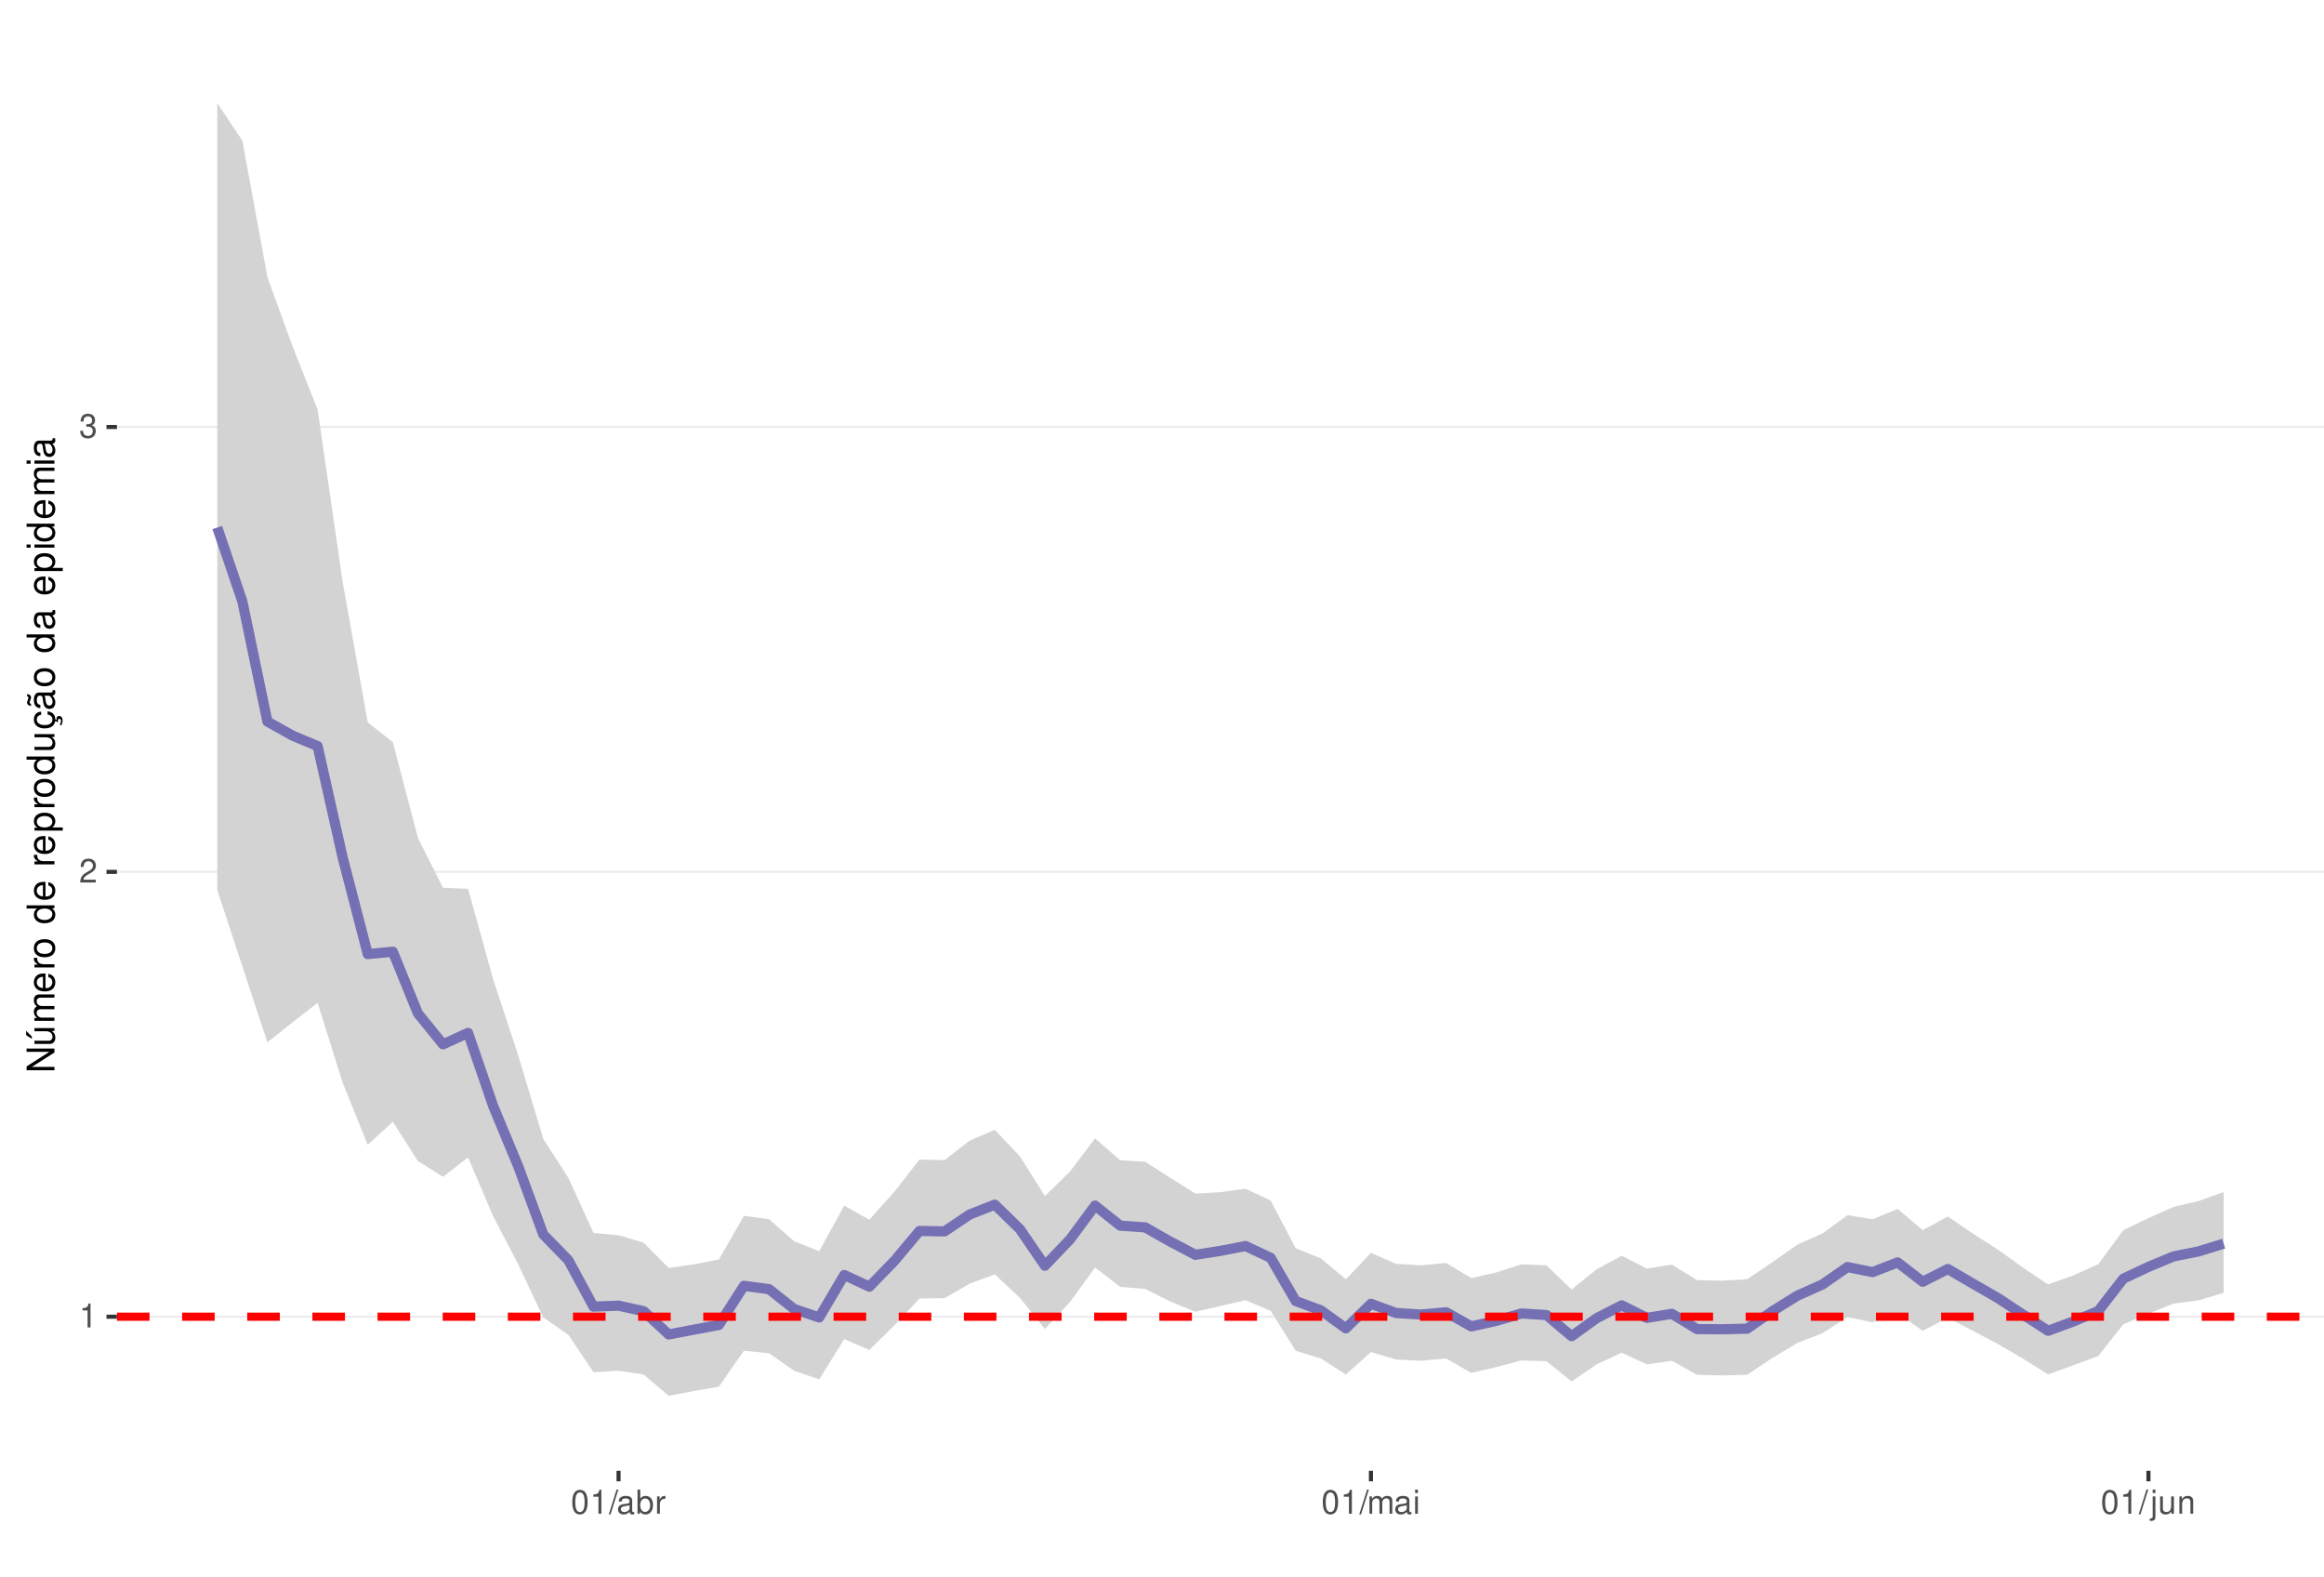
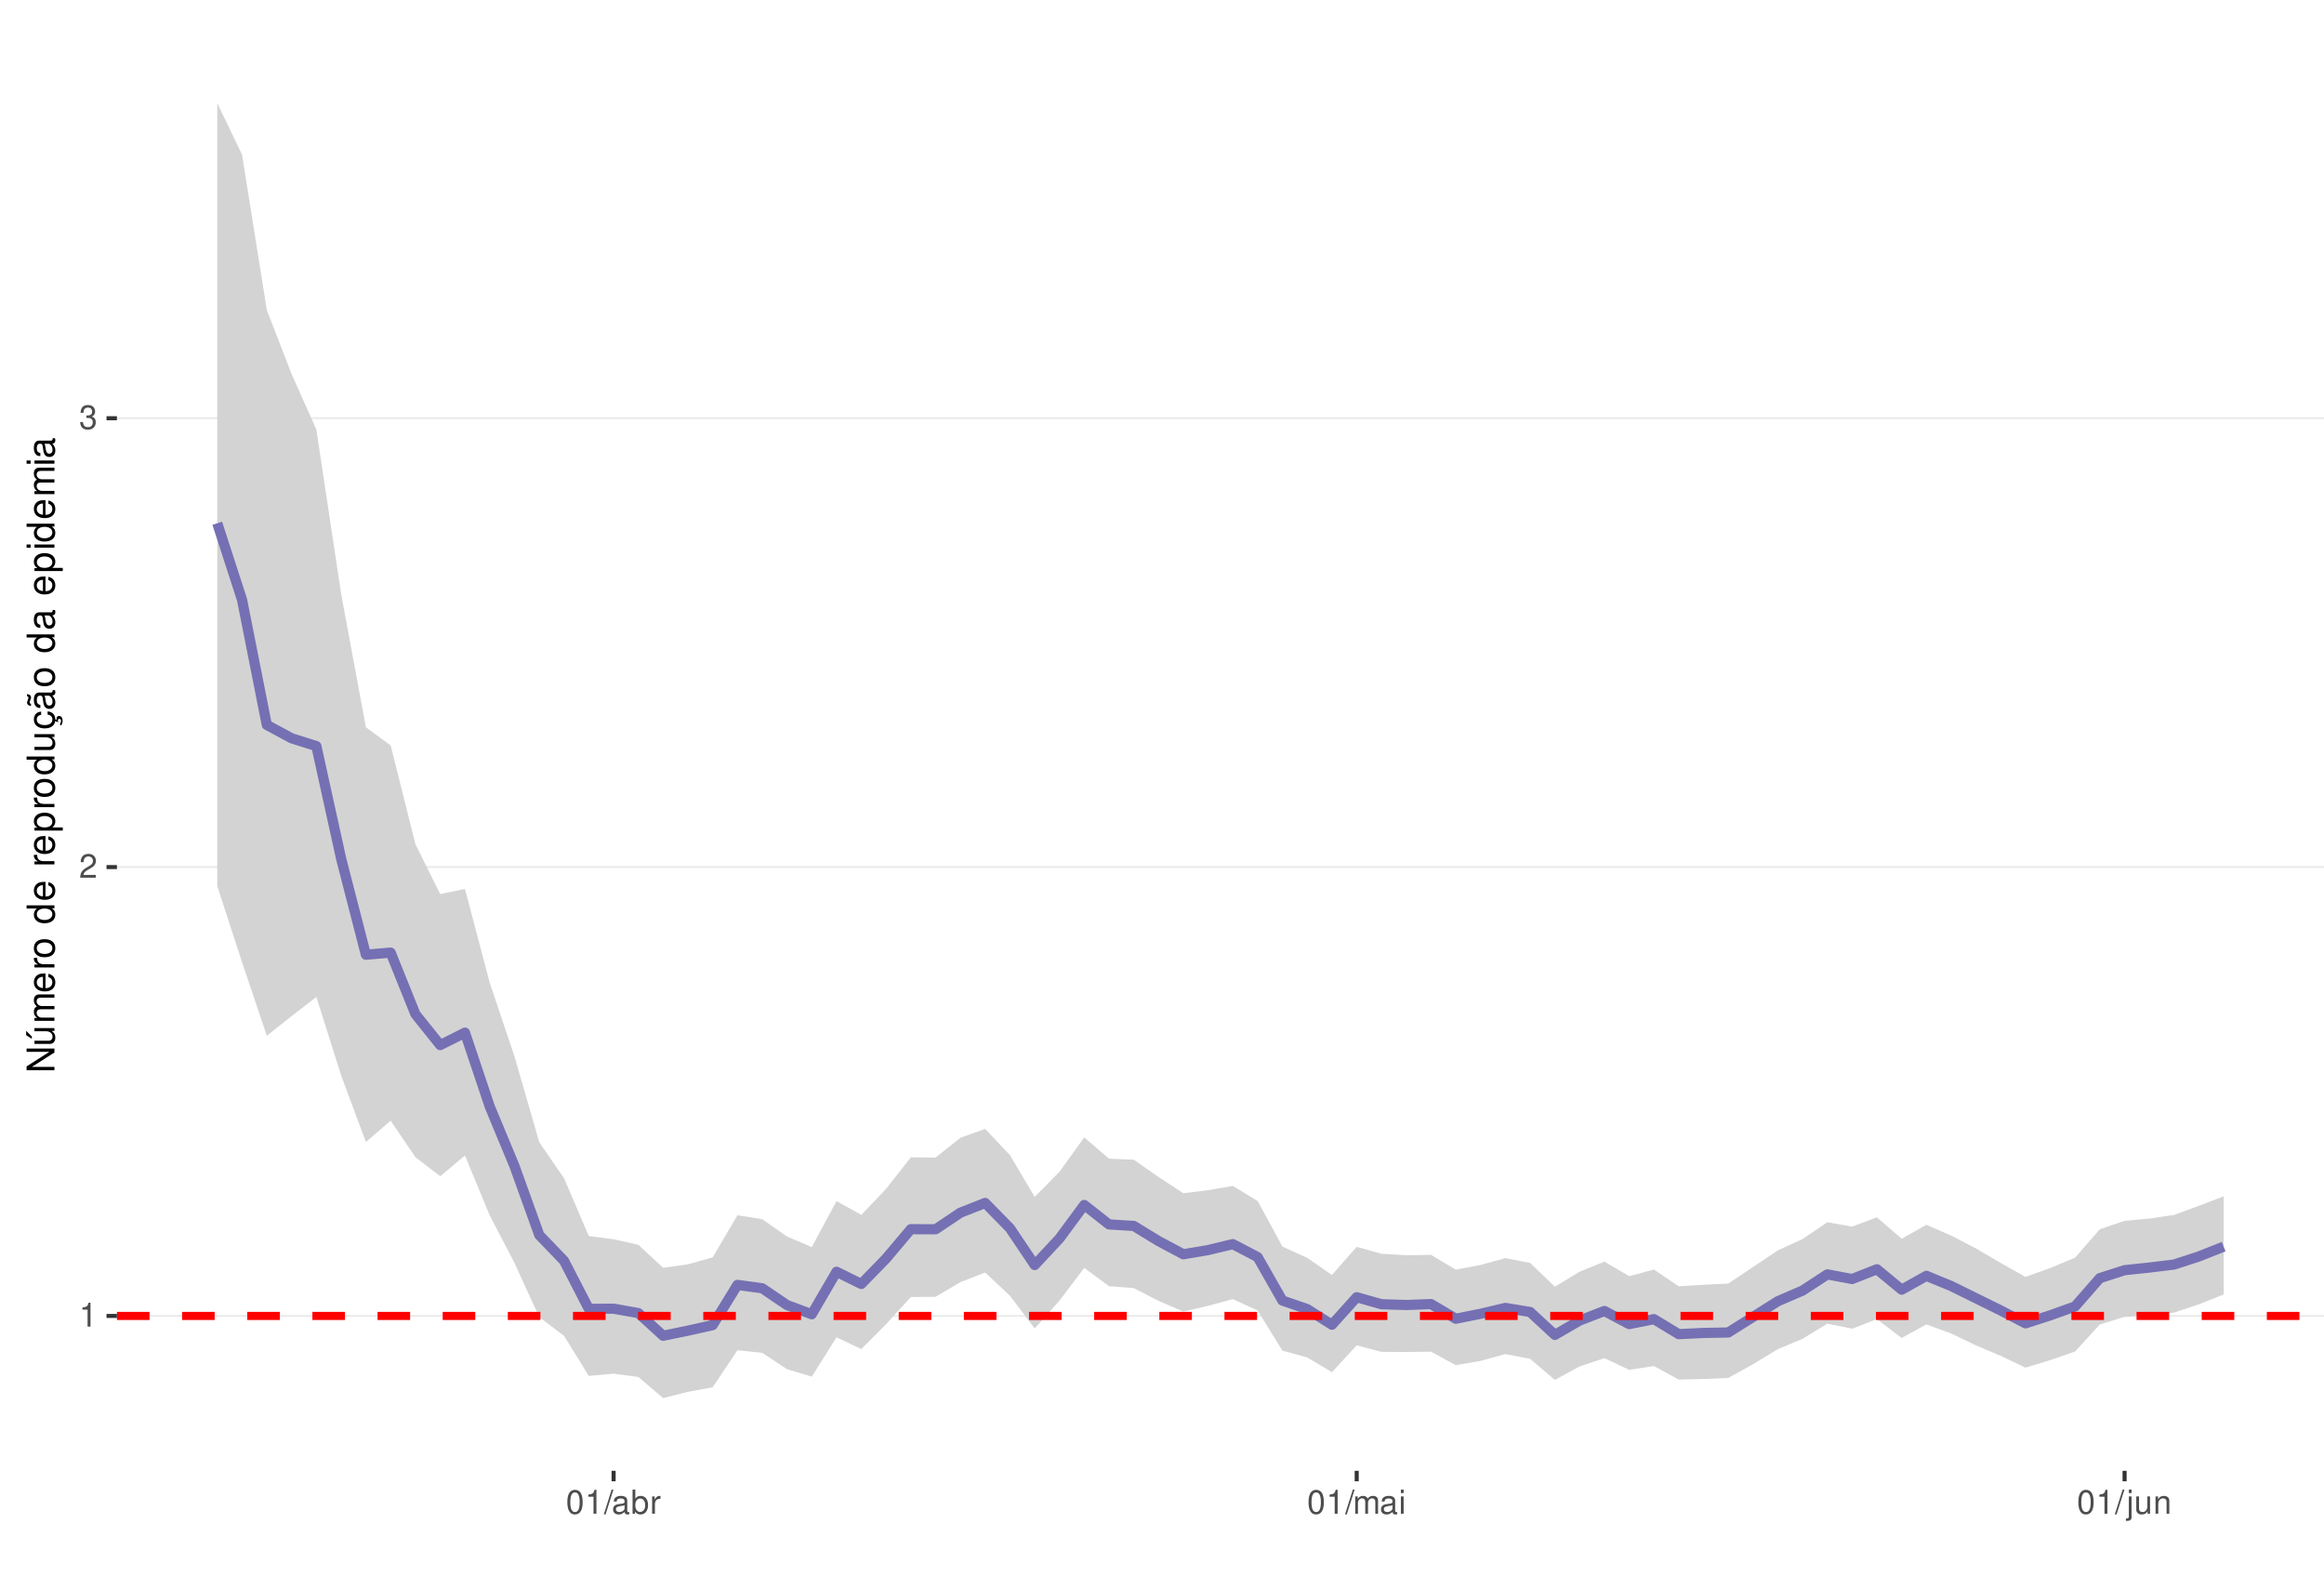
<svg xmlns="http://www.w3.org/2000/svg" xmlns:xlink="http://www.w3.org/1999/xlink" width="609pt" height="413pt" viewBox="0 0 609 413" version="1.1">
  <defs>
    <g>
      <symbol overflow="visible" id="glyph0-0">
        <path style="stroke:none;" d="" />
      </symbol>
      <symbol overflow="visible" id="glyph0-1">
        <path style="stroke:none;" d="M 2.234 -4.453 L 2.234 0 L 3 0 L 3 -6.266 L 2.5 -6.266 C 2.234 -5.297 2.062 -5.172 0.891 -5.016 L 0.891 -4.453 Z M 2.234 -4.453 " />
      </symbol>
      <symbol overflow="visible" id="glyph0-2">
        <path style="stroke:none;" d="M 4.375 -0.75 L 1.156 -0.75 C 1.234 -1.266 1.5 -1.594 2.266 -2.062 L 3.125 -2.547 C 3.984 -3.016 4.422 -3.656 4.422 -4.438 C 4.422 -4.953 4.219 -5.438 3.859 -5.781 C 3.484 -6.109 3.031 -6.266 2.453 -6.266 C 1.672 -6.266 1.094 -5.984 0.766 -5.438 C 0.547 -5.109 0.453 -4.719 0.438 -4.094 L 1.188 -4.094 C 1.219 -4.516 1.266 -4.766 1.375 -4.984 C 1.578 -5.359 1.969 -5.594 2.438 -5.594 C 3.125 -5.594 3.641 -5.094 3.641 -4.422 C 3.641 -3.906 3.359 -3.484 2.812 -3.172 L 2.016 -2.703 C 0.734 -1.969 0.359 -1.375 0.297 -0.016 L 4.375 -0.016 Z M 4.375 -0.75 " />
      </symbol>
      <symbol overflow="visible" id="glyph0-3">
        <path style="stroke:none;" d="M 1.906 -2.875 L 2.328 -2.875 C 3.156 -2.875 3.594 -2.5 3.594 -1.734 C 3.594 -0.953 3.125 -0.469 2.344 -0.469 C 1.5 -0.469 1.094 -0.906 1.031 -1.812 L 0.281 -1.812 C 0.312 -1.312 0.391 -0.984 0.547 -0.703 C 0.859 -0.109 1.469 0.203 2.297 0.203 C 3.562 0.203 4.375 -0.562 4.375 -1.75 C 4.375 -2.547 4.078 -2.984 3.344 -3.234 C 3.906 -3.469 4.203 -3.906 4.203 -4.531 C 4.203 -5.609 3.5 -6.266 2.328 -6.266 C 1.094 -6.266 0.438 -5.562 0.406 -4.234 L 1.172 -4.234 C 1.172 -4.625 1.219 -4.844 1.312 -5.031 C 1.484 -5.391 1.859 -5.594 2.344 -5.594 C 3.016 -5.594 3.422 -5.188 3.422 -4.516 C 3.422 -4.062 3.266 -3.797 2.922 -3.656 C 2.719 -3.562 2.438 -3.531 1.906 -3.516 Z M 1.906 -2.875 " />
      </symbol>
      <symbol overflow="visible" id="glyph0-4">
        <path style="stroke:none;" d="M 2.375 -6.266 C 1.812 -6.266 1.297 -6 0.969 -5.578 C 0.578 -5.016 0.375 -4.188 0.375 -3.031 C 0.375 -0.922 1.062 0.203 2.375 0.203 C 3.672 0.203 4.391 -0.922 4.391 -2.984 C 4.391 -4.188 4.203 -5 3.797 -5.578 C 3.469 -6 2.953 -6.266 2.375 -6.266 Z M 2.375 -5.578 C 3.203 -5.578 3.609 -4.75 3.609 -3.047 C 3.609 -1.266 3.219 -0.438 2.359 -0.438 C 1.562 -0.438 1.156 -1.297 1.156 -3.016 C 1.156 -4.75 1.562 -5.578 2.375 -5.578 Z M 2.375 -5.578 " />
      </symbol>
      <symbol overflow="visible" id="glyph0-5">
        <path style="stroke:none;" d="M 1.984 -6.312 L -0.062 0.172 L 0.406 0.172 L 2.453 -6.312 Z M 1.984 -6.312 " />
      </symbol>
      <symbol overflow="visible" id="glyph0-6">
        <path style="stroke:none;" d="M 4.625 -0.422 C 4.547 -0.406 4.516 -0.406 4.469 -0.406 C 4.219 -0.406 4.078 -0.531 4.078 -0.766 L 4.078 -3.422 C 4.078 -4.234 3.5 -4.672 2.375 -4.672 C 1.719 -4.672 1.188 -4.469 0.875 -4.141 C 0.672 -3.906 0.578 -3.641 0.562 -3.188 L 1.297 -3.188 C 1.344 -3.75 1.672 -4 2.359 -4 C 3.016 -4 3.375 -3.75 3.375 -3.328 L 3.375 -3.141 C 3.359 -2.828 3.203 -2.703 2.609 -2.625 C 1.594 -2.5 1.438 -2.469 1.156 -2.359 C 0.625 -2.125 0.359 -1.734 0.359 -1.141 C 0.359 -0.312 0.938 0.203 1.859 0.203 C 2.422 0.203 2.875 0 3.391 -0.469 C 3.438 0 3.672 0.203 4.141 0.203 C 4.297 0.203 4.391 0.188 4.625 0.125 Z M 3.375 -1.422 C 3.375 -1.188 3.297 -1.031 3.078 -0.844 C 2.781 -0.578 2.438 -0.438 2.016 -0.438 C 1.453 -0.438 1.109 -0.703 1.109 -1.156 C 1.109 -1.641 1.422 -1.875 2.203 -1.984 C 2.984 -2.094 3.125 -2.125 3.375 -2.234 Z M 3.375 -1.422 " />
      </symbol>
      <symbol overflow="visible" id="glyph0-7">
        <path style="stroke:none;" d="M 0.469 -6.312 L 0.469 0 L 1.109 0 L 1.109 -0.578 C 1.469 -0.047 1.922 0.203 2.547 0.203 C 3.75 0.203 4.531 -0.781 4.531 -2.281 C 4.531 -3.75 3.797 -4.672 2.594 -4.672 C 1.969 -4.672 1.531 -4.438 1.188 -3.922 L 1.188 -6.312 Z M 2.453 -3.984 C 3.25 -3.984 3.781 -3.297 3.781 -2.203 C 3.781 -1.172 3.234 -0.469 2.453 -0.469 C 1.672 -0.469 1.188 -1.172 1.188 -2.234 C 1.188 -3.297 1.672 -3.984 2.453 -3.984 Z M 2.453 -3.984 " />
      </symbol>
      <symbol overflow="visible" id="glyph0-8">
        <path style="stroke:none;" d="M 0.594 -4.531 L 0.594 0 L 1.328 0 L 1.328 -2.359 C 1.328 -3.438 1.781 -3.938 2.781 -3.906 L 2.781 -4.641 C 2.656 -4.656 2.594 -4.672 2.5 -4.672 C 2.031 -4.672 1.672 -4.391 1.266 -3.719 L 1.266 -4.531 Z M 0.594 -4.531 " />
      </symbol>
      <symbol overflow="visible" id="glyph0-9">
        <path style="stroke:none;" d="M 0.609 -4.531 L 0.609 0 L 1.328 0 L 1.328 -2.844 C 1.328 -3.5 1.812 -4.031 2.391 -4.031 C 2.938 -4.031 3.234 -3.703 3.234 -3.125 L 3.234 0 L 3.969 0 L 3.969 -2.844 C 3.969 -3.5 4.438 -4.031 5.031 -4.031 C 5.562 -4.031 5.875 -3.703 5.875 -3.125 L 5.875 0 L 6.594 0 L 6.594 -3.406 C 6.594 -4.219 6.125 -4.672 5.281 -4.672 C 4.672 -4.672 4.312 -4.484 3.891 -3.969 C 3.625 -4.453 3.25 -4.672 2.672 -4.672 C 2.062 -4.672 1.656 -4.438 1.266 -3.891 L 1.266 -4.531 Z M 0.609 -4.531 " />
      </symbol>
      <symbol overflow="visible" id="glyph0-10">
        <path style="stroke:none;" d="M 1.297 -4.531 L 0.578 -4.531 L 0.578 0 L 1.297 0 Z M 1.297 -6.312 L 0.578 -6.312 L 0.578 -5.406 L 1.297 -5.406 Z M 1.297 -6.312 " />
      </symbol>
      <symbol overflow="visible" id="glyph0-11">
        <path style="stroke:none;" d="M 0.609 -4.531 L 0.609 0.656 C 0.609 1.109 0.469 1.25 0.016 1.25 C -0.031 1.25 -0.062 1.25 -0.156 1.25 L -0.156 1.859 C -0.062 1.875 -0.031 1.891 0.094 1.891 C 0.906 1.891 1.328 1.562 1.328 0.938 L 1.328 -4.531 Z M 1.328 -6.312 L 0.609 -6.312 L 0.609 -5.406 L 1.328 -5.406 Z M 1.328 -6.312 " />
      </symbol>
      <symbol overflow="visible" id="glyph0-12">
        <path style="stroke:none;" d="M 4.172 0 L 4.172 -4.531 L 3.453 -4.531 L 3.453 -1.969 C 3.453 -1.031 2.969 -0.438 2.219 -0.438 C 1.641 -0.438 1.281 -0.781 1.281 -1.328 L 1.281 -4.531 L 0.562 -4.531 L 0.562 -1.031 C 0.562 -0.281 1.125 0.203 2.016 0.203 C 2.672 0.203 3.094 -0.031 3.516 -0.625 L 3.516 0 Z M 4.172 0 " />
      </symbol>
      <symbol overflow="visible" id="glyph0-13">
        <path style="stroke:none;" d="M 0.609 -4.531 L 0.609 0 L 1.328 0 L 1.328 -2.5 C 1.328 -3.422 1.812 -4.031 2.562 -4.031 C 3.141 -4.031 3.5 -3.688 3.5 -3.141 L 3.5 0 L 4.219 0 L 4.219 -3.422 C 4.219 -4.188 3.656 -4.672 2.781 -4.672 C 2.109 -4.672 1.672 -4.406 1.266 -3.781 L 1.266 -4.531 Z M 0.609 -4.531 " />
      </symbol>
      <symbol overflow="visible" id="glyph1-0">
        <path style="stroke:none;" d="" />
      </symbol>
      <symbol overflow="visible" id="glyph1-1">
        <path style="stroke:none;" d="M -7.297 -6.453 L -7.297 -5.578 L -1.328 -5.578 L -7.297 -1.766 L -7.297 -0.766 L 0 -0.766 L 0 -1.641 L -5.906 -1.641 L 0 -5.406 L 0 -6.453 Z M -7.297 -6.453 " />
      </symbol>
      <symbol overflow="visible" id="glyph1-2">
        <path style="stroke:none;" d="M 0 -4.812 L -5.234 -4.812 L -5.234 -3.984 L -2.266 -3.984 C -1.203 -3.984 -0.5 -3.438 -0.5 -2.562 C -0.5 -1.906 -0.906 -1.484 -1.531 -1.484 L -5.234 -1.484 L -5.234 -0.656 L -1.203 -0.656 C -0.328 -0.656 0.234 -1.297 0.234 -2.312 C 0.234 -3.094 -0.047 -3.578 -0.734 -4.062 L 0 -4.062 Z M -7.406 -2.953 L -5.922 -2 L -5.922 -2.594 L -7.406 -4.094 Z M -7.406 -2.953 " />
      </symbol>
      <symbol overflow="visible" id="glyph1-3">
        <path style="stroke:none;" d="M -5.234 -0.703 L 0 -0.703 L 0 -1.547 L -3.297 -1.547 C -4.047 -1.547 -4.656 -2.094 -4.656 -2.766 C -4.656 -3.391 -4.281 -3.734 -3.609 -3.734 L 0 -3.734 L 0 -4.578 L -3.297 -4.578 C -4.047 -4.578 -4.656 -5.125 -4.656 -5.812 C -4.656 -6.422 -4.266 -6.781 -3.609 -6.781 L 0 -6.781 L 0 -7.625 L -3.938 -7.625 C -4.875 -7.625 -5.391 -7.078 -5.391 -6.094 C -5.391 -5.406 -5.188 -4.984 -4.594 -4.484 C -5.156 -4.188 -5.391 -3.766 -5.391 -3.078 C -5.391 -2.375 -5.125 -1.906 -4.5 -1.469 L -5.234 -1.469 Z M -5.234 -0.703 " />
      </symbol>
      <symbol overflow="visible" id="glyph1-4">
        <path style="stroke:none;" d="M -2.344 -5.125 C -3.141 -5.125 -3.625 -5.062 -4.016 -4.922 C -4.875 -4.578 -5.391 -3.781 -5.391 -2.797 C -5.391 -1.344 -4.281 -0.406 -2.547 -0.406 C -0.812 -0.406 0.234 -1.297 0.234 -2.781 C 0.234 -3.984 -0.453 -4.812 -1.594 -5.016 L -1.594 -4.188 C -0.906 -3.953 -0.547 -3.484 -0.547 -2.812 C -0.547 -2.281 -0.781 -1.828 -1.219 -1.547 C -1.516 -1.344 -1.812 -1.281 -2.344 -1.266 Z M -3.016 -1.297 C -3.984 -1.359 -4.625 -1.953 -4.625 -2.797 C -4.625 -3.641 -3.953 -4.234 -3.016 -4.234 Z M -3.016 -1.297 " />
      </symbol>
      <symbol overflow="visible" id="glyph1-5">
        <path style="stroke:none;" d="M -5.234 -0.688 L 0 -0.688 L 0 -1.531 L -2.719 -1.531 C -3.984 -1.547 -4.547 -2.062 -4.516 -3.203 L -5.359 -3.203 C -5.375 -3.062 -5.391 -2.984 -5.391 -2.891 C -5.391 -2.344 -5.062 -1.938 -4.297 -1.453 L -5.234 -1.453 Z M -5.234 -0.688 " />
      </symbol>
      <symbol overflow="visible" id="glyph1-6">
        <path style="stroke:none;" d="M -5.391 -2.719 C -5.391 -1.234 -4.344 -0.359 -2.578 -0.359 C -0.812 -0.359 0.234 -1.234 0.234 -2.734 C 0.234 -4.203 -0.812 -5.094 -2.547 -5.094 C -4.359 -5.094 -5.391 -4.234 -5.391 -2.719 Z M -4.625 -2.734 C -4.625 -3.672 -3.844 -4.234 -2.547 -4.234 C -1.312 -4.234 -0.547 -3.656 -0.547 -2.734 C -0.547 -1.797 -1.312 -1.234 -2.578 -1.234 C -3.844 -1.234 -4.625 -1.797 -4.625 -2.734 Z M -4.625 -2.734 " />
      </symbol>
      <symbol overflow="visible" id="glyph1-7">
        <path style="stroke:none;" d="" />
      </symbol>
      <symbol overflow="visible" id="glyph1-8">
        <path style="stroke:none;" d="M -7.297 -4.953 L -7.297 -4.125 L -4.578 -4.125 C -5.109 -3.766 -5.391 -3.203 -5.391 -2.516 C -5.391 -1.156 -4.297 -0.266 -2.625 -0.266 C -0.859 -0.266 0.234 -1.125 0.234 -2.547 C 0.234 -3.266 -0.047 -3.766 -0.688 -4.203 L 0 -4.203 L 0 -4.953 Z M -4.609 -2.656 C -4.609 -3.547 -3.812 -4.125 -2.562 -4.125 C -1.344 -4.125 -0.547 -3.547 -0.547 -2.656 C -0.547 -1.734 -1.359 -1.125 -2.578 -1.125 C -3.797 -1.125 -4.609 -1.734 -4.609 -2.656 Z M -4.609 -2.656 " />
      </symbol>
      <symbol overflow="visible" id="glyph1-9">
        <path style="stroke:none;" d="M 2.188 -0.547 L 2.188 -1.375 L -0.547 -1.375 C -0.016 -1.812 0.234 -2.312 0.234 -2.984 C 0.234 -4.344 -0.859 -5.234 -2.531 -5.234 C -4.297 -5.234 -5.391 -4.375 -5.391 -2.984 C -5.391 -2.266 -5.062 -1.703 -4.453 -1.312 L -5.234 -1.312 L -5.234 -0.547 Z M -4.609 -2.844 C -4.609 -3.766 -3.797 -4.359 -2.547 -4.359 C -1.359 -4.359 -0.547 -3.75 -0.547 -2.844 C -0.547 -1.953 -1.344 -1.375 -2.578 -1.375 C -3.812 -1.375 -4.609 -1.953 -4.609 -2.844 Z M -4.609 -2.844 " />
      </symbol>
      <symbol overflow="visible" id="glyph1-10">
        <path style="stroke:none;" d="M 0 -4.812 L -5.234 -4.812 L -5.234 -3.984 L -2.266 -3.984 C -1.203 -3.984 -0.5 -3.438 -0.5 -2.562 C -0.5 -1.906 -0.906 -1.484 -1.531 -1.484 L -5.234 -1.484 L -5.234 -0.656 L -1.203 -0.656 C -0.328 -0.656 0.234 -1.297 0.234 -2.312 C 0.234 -3.094 -0.047 -3.578 -0.734 -4.062 L 0 -4.062 Z M 0 -4.812 " />
      </symbol>
      <symbol overflow="visible" id="glyph1-11">
        <path style="stroke:none;" d="M 0.234 -2.641 C 0.234 -3.875 -0.547 -4.703 -1.797 -4.766 L -1.797 -3.938 C -0.953 -3.797 -0.531 -3.359 -0.531 -2.656 C -0.531 -1.734 -1.281 -1.188 -2.516 -1.188 C -3.844 -1.188 -4.625 -1.719 -4.625 -2.625 C -4.625 -3.328 -4.203 -3.766 -3.484 -3.875 L -3.484 -4.703 C -3.984 -4.672 -4.312 -4.562 -4.609 -4.359 C -5.094 -4 -5.391 -3.375 -5.391 -2.641 C -5.391 -1.219 -4.266 -0.312 -2.531 -0.312 C -1.469 -0.312 -0.625 -0.672 -0.156 -1.312 C 0.047 -1.594 0.125 -1.812 0.203 -2.25 L 0.922 -1.938 L 0.984 -2.062 C 0.938 -2.188 0.906 -2.25 0.906 -2.375 C 0.906 -2.656 1.047 -2.828 1.281 -2.828 C 1.547 -2.828 1.734 -2.594 1.734 -2.297 C 1.734 -2.031 1.672 -1.844 1.438 -1.406 L 1.406 -1.312 L 1.812 -1.094 C 2.078 -1.75 2.141 -1.953 2.141 -2.344 C 2.141 -3.109 1.781 -3.578 1.203 -3.578 C 0.781 -3.578 0.547 -3.297 0.547 -2.797 C 0.547 -2.703 0.547 -2.641 0.562 -2.516 Z M 0.234 -2.641 " />
      </symbol>
      <symbol overflow="visible" id="glyph1-12">
        <path style="stroke:none;" d="M -0.484 -5.344 C -0.469 -5.266 -0.469 -5.219 -0.469 -5.172 C -0.469 -4.875 -0.625 -4.719 -0.875 -4.719 L -3.953 -4.719 C -4.891 -4.719 -5.391 -4.047 -5.391 -2.75 C -5.391 -1.984 -5.172 -1.375 -4.781 -1.016 C -4.516 -0.766 -4.203 -0.672 -3.688 -0.656 L -3.688 -1.484 C -4.328 -1.562 -4.625 -1.938 -4.625 -2.719 C -4.625 -3.484 -4.344 -3.891 -3.844 -3.891 L -3.625 -3.891 C -3.266 -3.875 -3.125 -3.703 -3.047 -3.016 C -2.891 -1.844 -2.844 -1.656 -2.719 -1.344 C -2.453 -0.734 -2 -0.422 -1.312 -0.422 C -0.375 -0.422 0.234 -1.078 0.234 -2.141 C 0.234 -2.797 0 -3.328 -0.547 -3.922 C 0 -3.984 0.234 -4.234 0.234 -4.781 C 0.234 -4.953 0.203 -5.062 0.141 -5.344 Z M -1.656 -3.891 C -1.375 -3.891 -1.203 -3.812 -0.969 -3.562 C -0.656 -3.219 -0.5 -2.812 -0.5 -2.312 C -0.5 -1.672 -0.812 -1.297 -1.344 -1.297 C -1.891 -1.297 -2.172 -1.656 -2.297 -2.547 C -2.422 -3.438 -2.453 -3.609 -2.594 -3.891 Z M -7.172 -3.75 C -6.922 -3.672 -6.812 -3.547 -6.812 -3.375 C -6.812 -3.25 -6.875 -2.984 -6.984 -2.734 C -7.156 -2.312 -7.172 -2.25 -7.172 -2.047 C -7.172 -1.594 -6.797 -1.297 -6.141 -1.188 L -6.141 -1.766 C -6.375 -1.812 -6.5 -1.938 -6.5 -2.094 C -6.5 -2.203 -6.469 -2.344 -6.375 -2.578 C -6.156 -3.156 -6.125 -3.234 -6.125 -3.438 C -6.125 -3.922 -6.484 -4.219 -7.172 -4.312 Z M -7.172 -3.75 " />
      </symbol>
      <symbol overflow="visible" id="glyph1-13">
        <path style="stroke:none;" d="M -0.484 -5.344 C -0.469 -5.266 -0.469 -5.219 -0.469 -5.172 C -0.469 -4.875 -0.625 -4.719 -0.875 -4.719 L -3.953 -4.719 C -4.891 -4.719 -5.391 -4.047 -5.391 -2.75 C -5.391 -1.984 -5.172 -1.375 -4.781 -1.016 C -4.516 -0.766 -4.203 -0.672 -3.688 -0.656 L -3.688 -1.484 C -4.328 -1.562 -4.625 -1.938 -4.625 -2.719 C -4.625 -3.484 -4.344 -3.891 -3.844 -3.891 L -3.625 -3.891 C -3.266 -3.875 -3.125 -3.703 -3.047 -3.016 C -2.891 -1.844 -2.844 -1.656 -2.719 -1.344 C -2.453 -0.734 -2 -0.422 -1.312 -0.422 C -0.375 -0.422 0.234 -1.078 0.234 -2.141 C 0.234 -2.797 0 -3.328 -0.547 -3.922 C 0 -3.984 0.234 -4.234 0.234 -4.781 C 0.234 -4.953 0.203 -5.062 0.141 -5.344 Z M -1.656 -3.891 C -1.375 -3.891 -1.203 -3.812 -0.969 -3.562 C -0.656 -3.219 -0.5 -2.812 -0.5 -2.312 C -0.5 -1.672 -0.812 -1.297 -1.344 -1.297 C -1.891 -1.297 -2.172 -1.656 -2.297 -2.547 C -2.422 -3.438 -2.453 -3.609 -2.594 -3.891 Z M -1.656 -3.891 " />
      </symbol>
      <symbol overflow="visible" id="glyph1-14">
        <path style="stroke:none;" d="M -5.234 -1.5 L -5.234 -0.672 L 0 -0.672 L 0 -1.5 Z M -7.297 -1.5 L -7.297 -0.656 L -6.234 -0.656 L -6.234 -1.5 Z M -7.297 -1.5 " />
      </symbol>
    </g>
    <clipPath id="clip1">
      <path d="M 30.645 9.961 L 609 9.961 L 609 385.328 L 30.645 385.328 Z M 30.645 9.961 " />
    </clipPath>
    <clipPath id="clip2">
      <path d="M 30.645 344 L 609 344 L 609 346 L 30.645 346 Z M 30.645 344 " />
    </clipPath>
    <clipPath id="clip3">
-       <path d="M 30.645 228 L 609 228 L 609 229 L 30.645 229 Z M 30.645 228 " />
+       <path d="M 30.645 226 L 609 226 L 609 228 L 30.645 228 Z M 30.645 226 " />
    </clipPath>
    <clipPath id="clip4">
-       <path d="M 30.645 111 L 609 111 L 609 113 L 30.645 113 Z M 30.645 111 " />
+       <path d="M 30.645 109 L 609 109 L 609 110 L 30.645 110 Z M 30.645 109 " />
    </clipPath>
    <clipPath id="clip5">
-       <path d="M 30.645 343 L 609 343 L 609 347 L 30.645 347 Z M 30.645 343 " />
+       <path d="M 30.645 343 L 609 343 L 609 346 L 30.645 346 Z M 30.645 343 " />
    </clipPath>
  </defs>
  <g id="surface162">
    <rect x="0" y="0" width="609" height="413" style="fill:rgb(100%,100%,100%);fill-opacity:1;stroke:none;" />
    <rect x="0" y="0" width="609" height="413" style="fill:rgb(100%,100%,100%);fill-opacity:1;stroke:none;" />
    <path style="fill:none;stroke-width:1.067;stroke-linecap:round;stroke-linejoin:round;stroke:rgb(100%,100%,100%);stroke-opacity:1;stroke-miterlimit:10;" d="M 0 413 L 609 413 L 609 0 L 0 0 Z M 0 413 " />
    <g clip-path="url(#clip1)" clip-rule="nonzero">
      <path style=" stroke:none;fill-rule:nonzero;fill:rgb(100%,100%,100%);fill-opacity:1;" d="M 30.645 385.328 L 609 385.328 L 609 9.961 L 30.645 9.961 Z M 30.645 385.328 " />
    </g>
    <g clip-path="url(#clip2)" clip-rule="nonzero">
-       <path style="fill:none;stroke-width:0.533;stroke-linecap:butt;stroke-linejoin:round;stroke:rgb(92.157%,92.157%,92.157%);stroke-opacity:1;stroke-miterlimit:10;" d="M 30.645 344.957 L 609 344.957 " />
+       <path style="fill:none;stroke-width:0.533;stroke-linecap:butt;stroke-linejoin:round;stroke:rgb(92.157%,92.157%,92.157%);stroke-opacity:1;stroke-miterlimit:10;" d="M 30.645 344.75 L 609 344.75 " />
    </g>
    <g clip-path="url(#clip3)" clip-rule="nonzero">
-       <path style="fill:none;stroke-width:0.533;stroke-linecap:butt;stroke-linejoin:round;stroke:rgb(92.157%,92.157%,92.157%);stroke-opacity:1;stroke-miterlimit:10;" d="M 30.645 228.41 L 609 228.41 " />
+       <path style="fill:none;stroke-width:0.533;stroke-linecap:butt;stroke-linejoin:round;stroke:rgb(92.157%,92.157%,92.157%);stroke-opacity:1;stroke-miterlimit:10;" d="M 30.645 227.156 L 609 227.156 " />
    </g>
    <g clip-path="url(#clip4)" clip-rule="nonzero">
-       <path style="fill:none;stroke-width:0.533;stroke-linecap:butt;stroke-linejoin:round;stroke:rgb(92.157%,92.157%,92.157%);stroke-opacity:1;stroke-miterlimit:10;" d="M 30.645 111.859 L 609 111.859 " />
-     </g>
-     <path style=" stroke:none;fill-rule:nonzero;fill:rgb(82.745%,82.745%,82.745%);fill-opacity:1;" d="M 56.934 27.023 L 63.508 36.828 L 70.078 72.625 L 76.652 90.711 L 83.223 107.27 L 89.797 152.457 L 96.367 189.262 L 102.938 194.426 L 109.512 219.523 L 116.082 232.57 L 122.656 232.863 L 129.227 256.535 L 135.801 276.512 L 142.371 298.395 L 148.945 308.574 L 155.516 322.992 L 162.09 323.613 L 168.66 325.559 L 175.234 332.195 L 181.805 331.223 L 188.379 329.973 L 194.949 318.52 L 201.523 319.422 L 208.094 325.172 L 214.668 327.789 L 221.238 315.852 L 227.812 319.566 L 234.383 312.184 L 240.957 303.781 L 247.527 303.934 L 254.102 298.816 L 260.672 295.988 L 267.246 302.902 L 273.816 313.352 L 280.391 306.922 L 286.961 298.242 L 293.535 303.949 L 300.105 304.359 L 306.68 308.566 L 313.25 312.707 L 319.824 312.324 L 326.395 311.426 L 332.969 314.516 L 339.539 327.039 L 346.113 329.664 L 352.684 335.152 L 359.254 328.23 L 365.828 331.102 L 372.398 331.492 L 378.973 330.875 L 385.543 334.848 L 392.117 333.363 L 398.688 331.223 L 405.262 331.512 L 411.832 337.828 L 418.406 332.527 L 424.977 328.984 L 431.551 332.348 L 438.121 331.289 L 444.695 335.375 L 451.266 335.516 L 457.84 335.137 L 464.41 330.691 L 470.984 326.09 L 477.555 323.148 L 484.129 318.348 L 490.699 319.422 L 497.273 316.734 L 503.844 322.277 L 510.418 318.703 L 516.988 323.184 L 523.562 327.383 L 530.133 332.094 L 536.707 336.504 L 543.277 334.145 L 549.852 331.195 L 556.422 322.27 L 562.996 319.125 L 569.566 316.188 L 576.141 314.645 L 582.711 312.297 L 582.711 338.688 L 576.141 340.66 L 569.566 341.523 L 562.996 344.145 L 556.422 346.938 L 549.852 355.242 L 543.277 357.68 L 536.707 360.066 L 530.133 355.957 L 523.562 352.117 L 516.988 348.645 L 510.418 345.215 L 503.844 348.648 L 497.273 344.02 L 490.699 346.43 L 484.129 345.047 L 477.555 349.281 L 470.984 351.836 L 464.41 355.777 L 457.84 360.164 L 451.266 360.34 L 444.695 360.164 L 438.121 356.496 L 431.551 357.438 L 424.977 354.387 L 418.406 357.422 L 411.832 361.934 L 405.262 356.617 L 398.688 356.402 L 392.117 358.148 L 385.543 359.668 L 378.973 355.902 L 372.398 356.492 L 365.828 356.176 L 359.254 354.207 L 352.684 360.102 L 346.113 355.902 L 339.539 353.879 L 332.969 343.418 L 326.395 340.633 L 319.824 342.137 L 313.25 343.66 L 306.68 340.977 L 300.105 337.672 L 293.535 337.141 L 286.961 332.066 L 280.391 341.117 L 273.816 348.18 L 267.246 339.988 L 260.672 333.863 L 254.102 336.289 L 247.527 340.094 L 240.957 340.188 L 234.383 347.195 L 227.812 353.664 L 221.238 350.832 L 214.668 361.359 L 208.094 359.117 L 201.523 354.531 L 194.949 353.867 L 188.379 363.262 L 181.805 364.434 L 175.234 365.672 L 168.66 360.113 L 162.09 359.094 L 155.516 359.496 L 148.945 349.703 L 142.371 345.148 L 135.801 331.246 L 129.227 318.621 L 122.656 303.207 L 116.082 308.305 L 109.512 304.172 L 102.938 293.879 L 96.367 299.934 L 89.797 283.664 L 83.223 262.727 L 76.652 267.836 L 70.078 273.07 L 63.508 253.16 L 56.934 233.164 Z M 56.934 27.023 " />
-     <path style="fill:none;stroke-width:2.667;stroke-linecap:butt;stroke-linejoin:round;stroke:rgb(45.882%,43.922%,70.196%);stroke-opacity:1;stroke-miterlimit:10;" d="M 56.934 138.199 L 63.508 157.551 L 70.078 189.035 L 76.652 192.715 L 83.223 195.457 L 89.797 224.664 L 96.367 249.953 L 102.938 249.332 L 109.512 265.492 L 116.082 273.586 L 122.656 270.605 L 129.227 289.746 L 135.801 305.555 L 142.371 323.41 L 148.945 330.16 L 155.516 342.309 L 162.09 342.059 L 168.66 343.5 L 175.234 349.605 L 181.805 348.352 L 188.379 347.113 L 194.949 336.855 L 201.523 337.738 L 208.094 342.934 L 214.668 345.145 L 221.238 334.027 L 227.812 337.078 L 234.383 330.328 L 240.957 322.484 L 247.527 322.598 L 254.102 318.176 L 260.672 315.598 L 267.246 321.992 L 273.816 331.59 L 280.391 324.707 L 286.961 315.852 L 293.535 321.09 L 300.105 321.555 L 306.68 325.285 L 313.25 328.746 L 319.824 327.703 L 326.395 326.438 L 332.969 329.52 L 339.539 340.848 L 346.113 343.273 L 352.684 348.008 L 359.254 341.566 L 365.828 343.984 L 372.398 344.387 L 378.973 343.789 L 385.543 347.488 L 392.117 346.043 L 398.688 344.102 L 405.262 344.523 L 411.832 350.062 L 418.406 345.34 L 424.977 341.98 L 431.551 345.266 L 438.121 344.199 L 444.695 348.195 L 451.266 348.238 L 457.84 348.09 L 464.41 343.539 L 470.984 339.449 L 477.555 336.516 L 484.129 331.949 L 490.699 333.273 L 497.273 330.727 L 503.844 335.797 L 510.418 332.457 L 516.988 336.289 L 523.562 340.074 L 530.133 344.406 L 536.707 348.641 L 543.277 346.219 L 549.852 343.457 L 556.422 334.988 L 562.996 331.898 L 569.566 329.164 L 576.141 327.848 L 582.711 325.812 " />
+       <path style="fill:none;stroke-width:0.533;stroke-linecap:butt;stroke-linejoin:round;stroke:rgb(92.157%,92.157%,92.157%);stroke-opacity:1;stroke-miterlimit:10;" d="M 30.645 109.566 L 609 109.566 " />
+     </g>
+     <path style=" stroke:none;fill-rule:nonzero;fill:rgb(82.745%,82.745%,82.745%);fill-opacity:1;" d="M 56.934 27.023 L 63.426 40.512 L 69.918 81.223 L 76.406 97.988 L 82.898 112.52 L 89.391 155.57 L 95.879 190.531 L 102.371 195.285 L 108.863 221.16 L 115.355 234.227 L 121.844 232.891 L 128.336 257.48 L 134.828 276.785 L 141.316 299.246 L 147.809 308.684 L 154.301 323.824 L 160.793 324.668 L 167.281 326.109 L 173.773 332.148 L 180.266 331.227 L 186.754 329.402 L 193.246 318.379 L 199.738 319.398 L 206.23 323.953 L 212.719 326.715 L 219.211 314.664 L 225.703 318.273 L 232.191 311.469 L 238.684 303.203 L 245.176 303.254 L 251.668 298.082 L 258.156 295.742 L 264.648 302.621 L 271.141 313.57 L 277.629 306.992 L 284.121 297.984 L 290.613 303.551 L 297.105 303.82 L 303.594 308.352 L 310.086 312.609 L 316.578 311.801 L 323.066 310.691 L 329.559 314.637 L 336.051 326.57 L 342.543 329.527 L 349.031 334.016 L 355.523 326.652 L 362.016 328.469 L 368.504 328.848 L 374.996 328.754 L 381.488 332.629 L 387.98 331.398 L 394.469 329.609 L 400.961 330.859 L 407.453 337.094 L 413.941 333.16 L 420.434 330.512 L 426.926 334.332 L 433.418 332.594 L 439.906 336.988 L 446.398 336.578 L 452.891 336.273 L 459.379 331.926 L 465.871 327.586 L 472.363 324.605 L 478.855 320.207 L 485.344 321.352 L 491.836 318.922 L 498.328 324.512 L 504.816 320.879 L 511.309 323.699 L 517.801 327.07 L 524.293 330.887 L 530.781 334.523 L 537.273 332.195 L 543.766 329.488 L 550.254 322.043 L 556.746 319.84 L 563.238 319.246 L 569.73 318.281 L 576.219 315.895 L 582.711 313.426 L 582.711 339.125 L 576.219 341.699 L 569.73 343.867 L 563.238 344.484 L 556.746 344.988 L 550.254 346.988 L 543.766 354.078 L 537.273 356.328 L 530.781 358.305 L 524.293 355.211 L 517.801 352.477 L 511.309 349.359 L 504.816 346.973 L 498.328 350.516 L 491.836 345.594 L 485.344 348.094 L 478.855 346.777 L 472.363 350.734 L 465.871 353.465 L 459.379 357.395 L 452.891 361 L 446.398 361.273 L 439.906 361.43 L 433.418 357.879 L 426.926 358.875 L 420.434 355.805 L 413.941 357.977 L 407.453 361.52 L 400.961 355.984 L 394.469 354.742 L 387.98 356.535 L 381.488 357.652 L 374.996 354.113 L 368.504 354.199 L 362.016 354.168 L 355.523 352.453 L 349.031 359.488 L 342.543 355.617 L 336.051 353.836 L 329.559 343.332 L 323.066 340.34 L 316.578 342.102 L 310.086 343.609 L 303.594 340.805 L 297.105 337.469 L 290.613 336.957 L 284.121 332.168 L 277.629 340.746 L 271.141 348.047 L 264.648 339.445 L 258.156 333.379 L 251.668 335.898 L 245.176 339.738 L 238.684 339.793 L 232.191 346.918 L 225.703 353.434 L 219.211 350.352 L 212.719 360.656 L 206.23 358.695 L 199.738 354.41 L 193.246 353.734 L 186.754 363.438 L 180.266 364.637 L 173.773 366.277 L 167.281 360.738 L 160.793 359.879 L 154.301 360.461 L 147.809 349.973 L 141.316 345.062 L 134.828 330.879 L 128.336 318.418 L 121.844 302.73 L 115.355 308.148 L 108.863 303.168 L 102.371 293.602 L 95.879 299.18 L 89.391 281.73 L 82.898 261.184 L 76.406 266.219 L 69.918 271.344 L 63.426 252.082 L 56.934 232.129 Z M 56.934 27.023 " />
+     <path style="fill:none;stroke-width:2.667;stroke-linecap:butt;stroke-linejoin:round;stroke:rgb(45.882%,43.922%,70.196%);stroke-opacity:1;stroke-miterlimit:10;" d="M 56.934 137.082 L 63.426 157.133 L 69.918 189.914 L 76.406 193.414 L 82.898 195.465 L 89.391 224.938 L 95.879 250.117 L 102.371 249.57 L 108.863 265.695 L 115.355 273.793 L 121.844 270.539 L 128.336 289.895 L 134.828 305.516 L 141.316 323.559 L 147.809 330.312 L 154.301 342.898 L 160.793 342.852 L 167.281 344.004 L 173.773 349.945 L 180.266 348.613 L 186.754 347.16 L 193.246 336.621 L 199.738 337.504 L 206.23 341.906 L 212.719 344.312 L 219.211 333.18 L 225.703 336.379 L 232.191 329.719 L 238.684 322.023 L 245.176 322.051 L 251.668 317.707 L 258.156 315.152 L 264.648 321.762 L 271.141 331.418 L 277.629 324.469 L 284.121 315.68 L 290.613 320.777 L 297.105 321.172 L 303.594 325.137 L 310.086 328.598 L 316.578 327.496 L 323.066 325.941 L 329.559 329.336 L 336.051 340.719 L 342.543 342.957 L 349.031 347.059 L 355.523 339.844 L 362.016 341.684 L 368.504 341.887 L 374.996 341.645 L 381.488 345.484 L 387.98 344.188 L 394.469 342.656 L 400.961 343.711 L 407.453 349.715 L 413.941 345.957 L 420.434 343.457 L 426.926 346.895 L 433.418 345.594 L 439.906 349.523 L 446.398 349.211 L 452.891 349.086 L 459.379 345.004 L 465.871 340.91 L 472.363 338.105 L 478.855 333.867 L 485.344 335.082 L 491.836 332.52 L 498.328 337.871 L 504.816 334.25 L 511.309 336.918 L 517.801 340.117 L 524.293 343.32 L 530.781 346.695 L 537.273 344.594 L 543.766 342.266 L 550.254 334.848 L 556.746 332.766 L 563.238 332.078 L 569.73 331.285 L 576.219 329.168 L 582.711 326.594 " />
    <g clip-path="url(#clip5)" clip-rule="nonzero">
-       <path style="fill:none;stroke-width:2.134;stroke-linecap:butt;stroke-linejoin:round;stroke:rgb(100%,0%,0%);stroke-opacity:1;stroke-dasharray:8.536,8.536;stroke-miterlimit:10;" d="M 30.645 344.957 L 609 344.957 " />
-     </g>
-     <g style="fill:rgb(30.196%,30.196%,30.196%);fill-opacity:1;">
-       <use xlink:href="#glyph0-1" x="20.715" y="347.763" />
-     </g>
-     <g style="fill:rgb(30.196%,30.196%,30.196%);fill-opacity:1;">
-       <use xlink:href="#glyph0-2" x="20.715" y="231.216" />
-     </g>
-     <g style="fill:rgb(30.196%,30.196%,30.196%);fill-opacity:1;">
-       <use xlink:href="#glyph0-3" x="20.715" y="114.665" />
-     </g>
-     <path style="fill:none;stroke-width:1.067;stroke-linecap:butt;stroke-linejoin:round;stroke:rgb(20%,20%,20%);stroke-opacity:1;stroke-miterlimit:10;" d="M 27.906 344.957 L 30.645 344.957 " />
-     <path style="fill:none;stroke-width:1.067;stroke-linecap:butt;stroke-linejoin:round;stroke:rgb(20%,20%,20%);stroke-opacity:1;stroke-miterlimit:10;" d="M 27.906 228.41 L 30.645 228.41 " />
-     <path style="fill:none;stroke-width:1.067;stroke-linecap:butt;stroke-linejoin:round;stroke:rgb(20%,20%,20%);stroke-opacity:1;stroke-miterlimit:10;" d="M 27.906 111.859 L 30.645 111.859 " />
-     <path style="fill:none;stroke-width:1.067;stroke-linecap:butt;stroke-linejoin:round;stroke:rgb(20%,20%,20%);stroke-opacity:1;stroke-miterlimit:10;" d="M 162.09 388.07 L 162.09 385.328 " />
-     <path style="fill:none;stroke-width:1.067;stroke-linecap:butt;stroke-linejoin:round;stroke:rgb(20%,20%,20%);stroke-opacity:1;stroke-miterlimit:10;" d="M 359.254 388.07 L 359.254 385.328 " />
-     <path style="fill:none;stroke-width:1.067;stroke-linecap:butt;stroke-linejoin:round;stroke:rgb(20%,20%,20%);stroke-opacity:1;stroke-miterlimit:10;" d="M 562.996 388.07 L 562.996 385.328 " />
-     <g style="fill:rgb(30.196%,30.196%,30.196%);fill-opacity:1;">
-       <use xlink:href="#glyph0-4" x="149.59" y="396.567" />
-       <use xlink:href="#glyph0-1" x="154.59" y="396.567" />
-       <use xlink:href="#glyph0-5" x="159.59" y="396.567" />
-       <use xlink:href="#glyph0-6" x="161.59" y="396.567" />
-       <use xlink:href="#glyph0-7" x="166.59" y="396.567" />
-       <use xlink:href="#glyph0-8" x="171.59" y="396.567" />
-     </g>
-     <g style="fill:rgb(30.196%,30.196%,30.196%);fill-opacity:1;">
-       <use xlink:href="#glyph0-4" x="346.254" y="396.567" />
-       <use xlink:href="#glyph0-1" x="351.254" y="396.567" />
-       <use xlink:href="#glyph0-5" x="356.254" y="396.567" />
-       <use xlink:href="#glyph0-9" x="358.254" y="396.567" />
-       <use xlink:href="#glyph0-6" x="365.254" y="396.567" />
-       <use xlink:href="#glyph0-10" x="370.254" y="396.567" />
-     </g>
-     <g style="fill:rgb(30.196%,30.196%,30.196%);fill-opacity:1;">
-       <use xlink:href="#glyph0-4" x="550.496" y="396.567" />
-       <use xlink:href="#glyph0-1" x="555.496" y="396.567" />
-       <use xlink:href="#glyph0-5" x="560.496" y="396.567" />
-       <use xlink:href="#glyph0-11" x="563.496" y="396.567" />
-       <use xlink:href="#glyph0-12" x="565.496" y="396.567" />
-       <use xlink:href="#glyph0-13" x="570.496" y="396.567" />
+       <path style="fill:none;stroke-width:2.134;stroke-linecap:butt;stroke-linejoin:round;stroke:rgb(100%,0%,0%);stroke-opacity:1;stroke-dasharray:8.536,8.536;stroke-miterlimit:10;" d="M 30.645 344.75 L 609 344.75 " />
+     </g>
+     <g style="fill:rgb(30.196%,30.196%,30.196%);fill-opacity:1;">
+       <use xlink:href="#glyph0-1" x="20.715" y="347.556" />
+     </g>
+     <g style="fill:rgb(30.196%,30.196%,30.196%);fill-opacity:1;">
+       <use xlink:href="#glyph0-2" x="20.715" y="229.962" />
+     </g>
+     <g style="fill:rgb(30.196%,30.196%,30.196%);fill-opacity:1;">
+       <use xlink:href="#glyph0-3" x="20.715" y="112.372" />
+     </g>
+     <path style="fill:none;stroke-width:1.067;stroke-linecap:butt;stroke-linejoin:round;stroke:rgb(20%,20%,20%);stroke-opacity:1;stroke-miterlimit:10;" d="M 27.906 344.75 L 30.645 344.75 " />
+     <path style="fill:none;stroke-width:1.067;stroke-linecap:butt;stroke-linejoin:round;stroke:rgb(20%,20%,20%);stroke-opacity:1;stroke-miterlimit:10;" d="M 27.906 227.156 L 30.645 227.156 " />
+     <path style="fill:none;stroke-width:1.067;stroke-linecap:butt;stroke-linejoin:round;stroke:rgb(20%,20%,20%);stroke-opacity:1;stroke-miterlimit:10;" d="M 27.906 109.566 L 30.645 109.566 " />
+     <path style="fill:none;stroke-width:1.067;stroke-linecap:butt;stroke-linejoin:round;stroke:rgb(20%,20%,20%);stroke-opacity:1;stroke-miterlimit:10;" d="M 160.793 388.07 L 160.793 385.328 " />
+     <path style="fill:none;stroke-width:1.067;stroke-linecap:butt;stroke-linejoin:round;stroke:rgb(20%,20%,20%);stroke-opacity:1;stroke-miterlimit:10;" d="M 355.523 388.07 L 355.523 385.328 " />
+     <path style="fill:none;stroke-width:1.067;stroke-linecap:butt;stroke-linejoin:round;stroke:rgb(20%,20%,20%);stroke-opacity:1;stroke-miterlimit:10;" d="M 556.746 388.07 L 556.746 385.328 " />
+     <g style="fill:rgb(30.196%,30.196%,30.196%);fill-opacity:1;">
+       <use xlink:href="#glyph0-4" x="148.293" y="396.567" />
+       <use xlink:href="#glyph0-1" x="153.293" y="396.567" />
+       <use xlink:href="#glyph0-5" x="158.293" y="396.567" />
+       <use xlink:href="#glyph0-6" x="160.293" y="396.567" />
+       <use xlink:href="#glyph0-7" x="165.293" y="396.567" />
+       <use xlink:href="#glyph0-8" x="170.293" y="396.567" />
+     </g>
+     <g style="fill:rgb(30.196%,30.196%,30.196%);fill-opacity:1;">
+       <use xlink:href="#glyph0-4" x="342.523" y="396.567" />
+       <use xlink:href="#glyph0-1" x="347.523" y="396.567" />
+       <use xlink:href="#glyph0-5" x="352.523" y="396.567" />
+       <use xlink:href="#glyph0-9" x="354.523" y="396.567" />
+       <use xlink:href="#glyph0-6" x="361.523" y="396.567" />
+       <use xlink:href="#glyph0-10" x="366.523" y="396.567" />
+     </g>
+     <g style="fill:rgb(30.196%,30.196%,30.196%);fill-opacity:1;">
+       <use xlink:href="#glyph0-4" x="544.246" y="396.567" />
+       <use xlink:href="#glyph0-1" x="549.246" y="396.567" />
+       <use xlink:href="#glyph0-5" x="554.246" y="396.567" />
+       <use xlink:href="#glyph0-11" x="557.246" y="396.567" />
+       <use xlink:href="#glyph0-12" x="559.246" y="396.567" />
+       <use xlink:href="#glyph0-13" x="564.246" y="396.567" />
    </g>
    <g style="fill:rgb(0%,0%,0%);fill-opacity:1;">
      <use xlink:href="#glyph1-1" x="14.263" y="281.145" />
      <use xlink:href="#glyph1-2" x="14.263" y="274.145" />
      <use xlink:href="#glyph1-3" x="14.263" y="268.145" />
      <use xlink:href="#glyph1-4" x="14.263" y="260.145" />
      <use xlink:href="#glyph1-5" x="14.263" y="254.145" />
      <use xlink:href="#glyph1-6" x="14.263" y="251.145" />
      <use xlink:href="#glyph1-7" x="14.263" y="245.145" />
      <use xlink:href="#glyph1-8" x="14.263" y="242.145" />
      <use xlink:href="#glyph1-4" x="14.263" y="236.145" />
      <use xlink:href="#glyph1-7" x="14.263" y="230.145" />
      <use xlink:href="#glyph1-5" x="14.263" y="227.145" />
      <use xlink:href="#glyph1-4" x="14.263" y="224.145" />
      <use xlink:href="#glyph1-9" x="14.263" y="218.145" />
      <use xlink:href="#glyph1-5" x="14.263" y="212.145" />
      <use xlink:href="#glyph1-6" x="14.263" y="209.145" />
      <use xlink:href="#glyph1-8" x="14.263" y="203.145" />
      <use xlink:href="#glyph1-10" x="14.263" y="197.145" />
      <use xlink:href="#glyph1-11" x="14.263" y="191.145" />
      <use xlink:href="#glyph1-12" x="14.263" y="186.145" />
      <use xlink:href="#glyph1-6" x="14.263" y="180.145" />
      <use xlink:href="#glyph1-7" x="14.263" y="174.145" />
      <use xlink:href="#glyph1-8" x="14.263" y="171.145" />
      <use xlink:href="#glyph1-13" x="14.263" y="165.145" />
      <use xlink:href="#glyph1-7" x="14.263" y="159.145" />
      <use xlink:href="#glyph1-4" x="14.263" y="156.145" />
      <use xlink:href="#glyph1-9" x="14.263" y="150.145" />
      <use xlink:href="#glyph1-14" x="14.263" y="144.145" />
      <use xlink:href="#glyph1-8" x="14.263" y="142.145" />
      <use xlink:href="#glyph1-4" x="14.263" y="136.145" />
      <use xlink:href="#glyph1-3" x="14.263" y="130.145" />
      <use xlink:href="#glyph1-14" x="14.263" y="122.145" />
      <use xlink:href="#glyph1-13" x="14.263" y="120.145" />
    </g>
  </g>
</svg>
